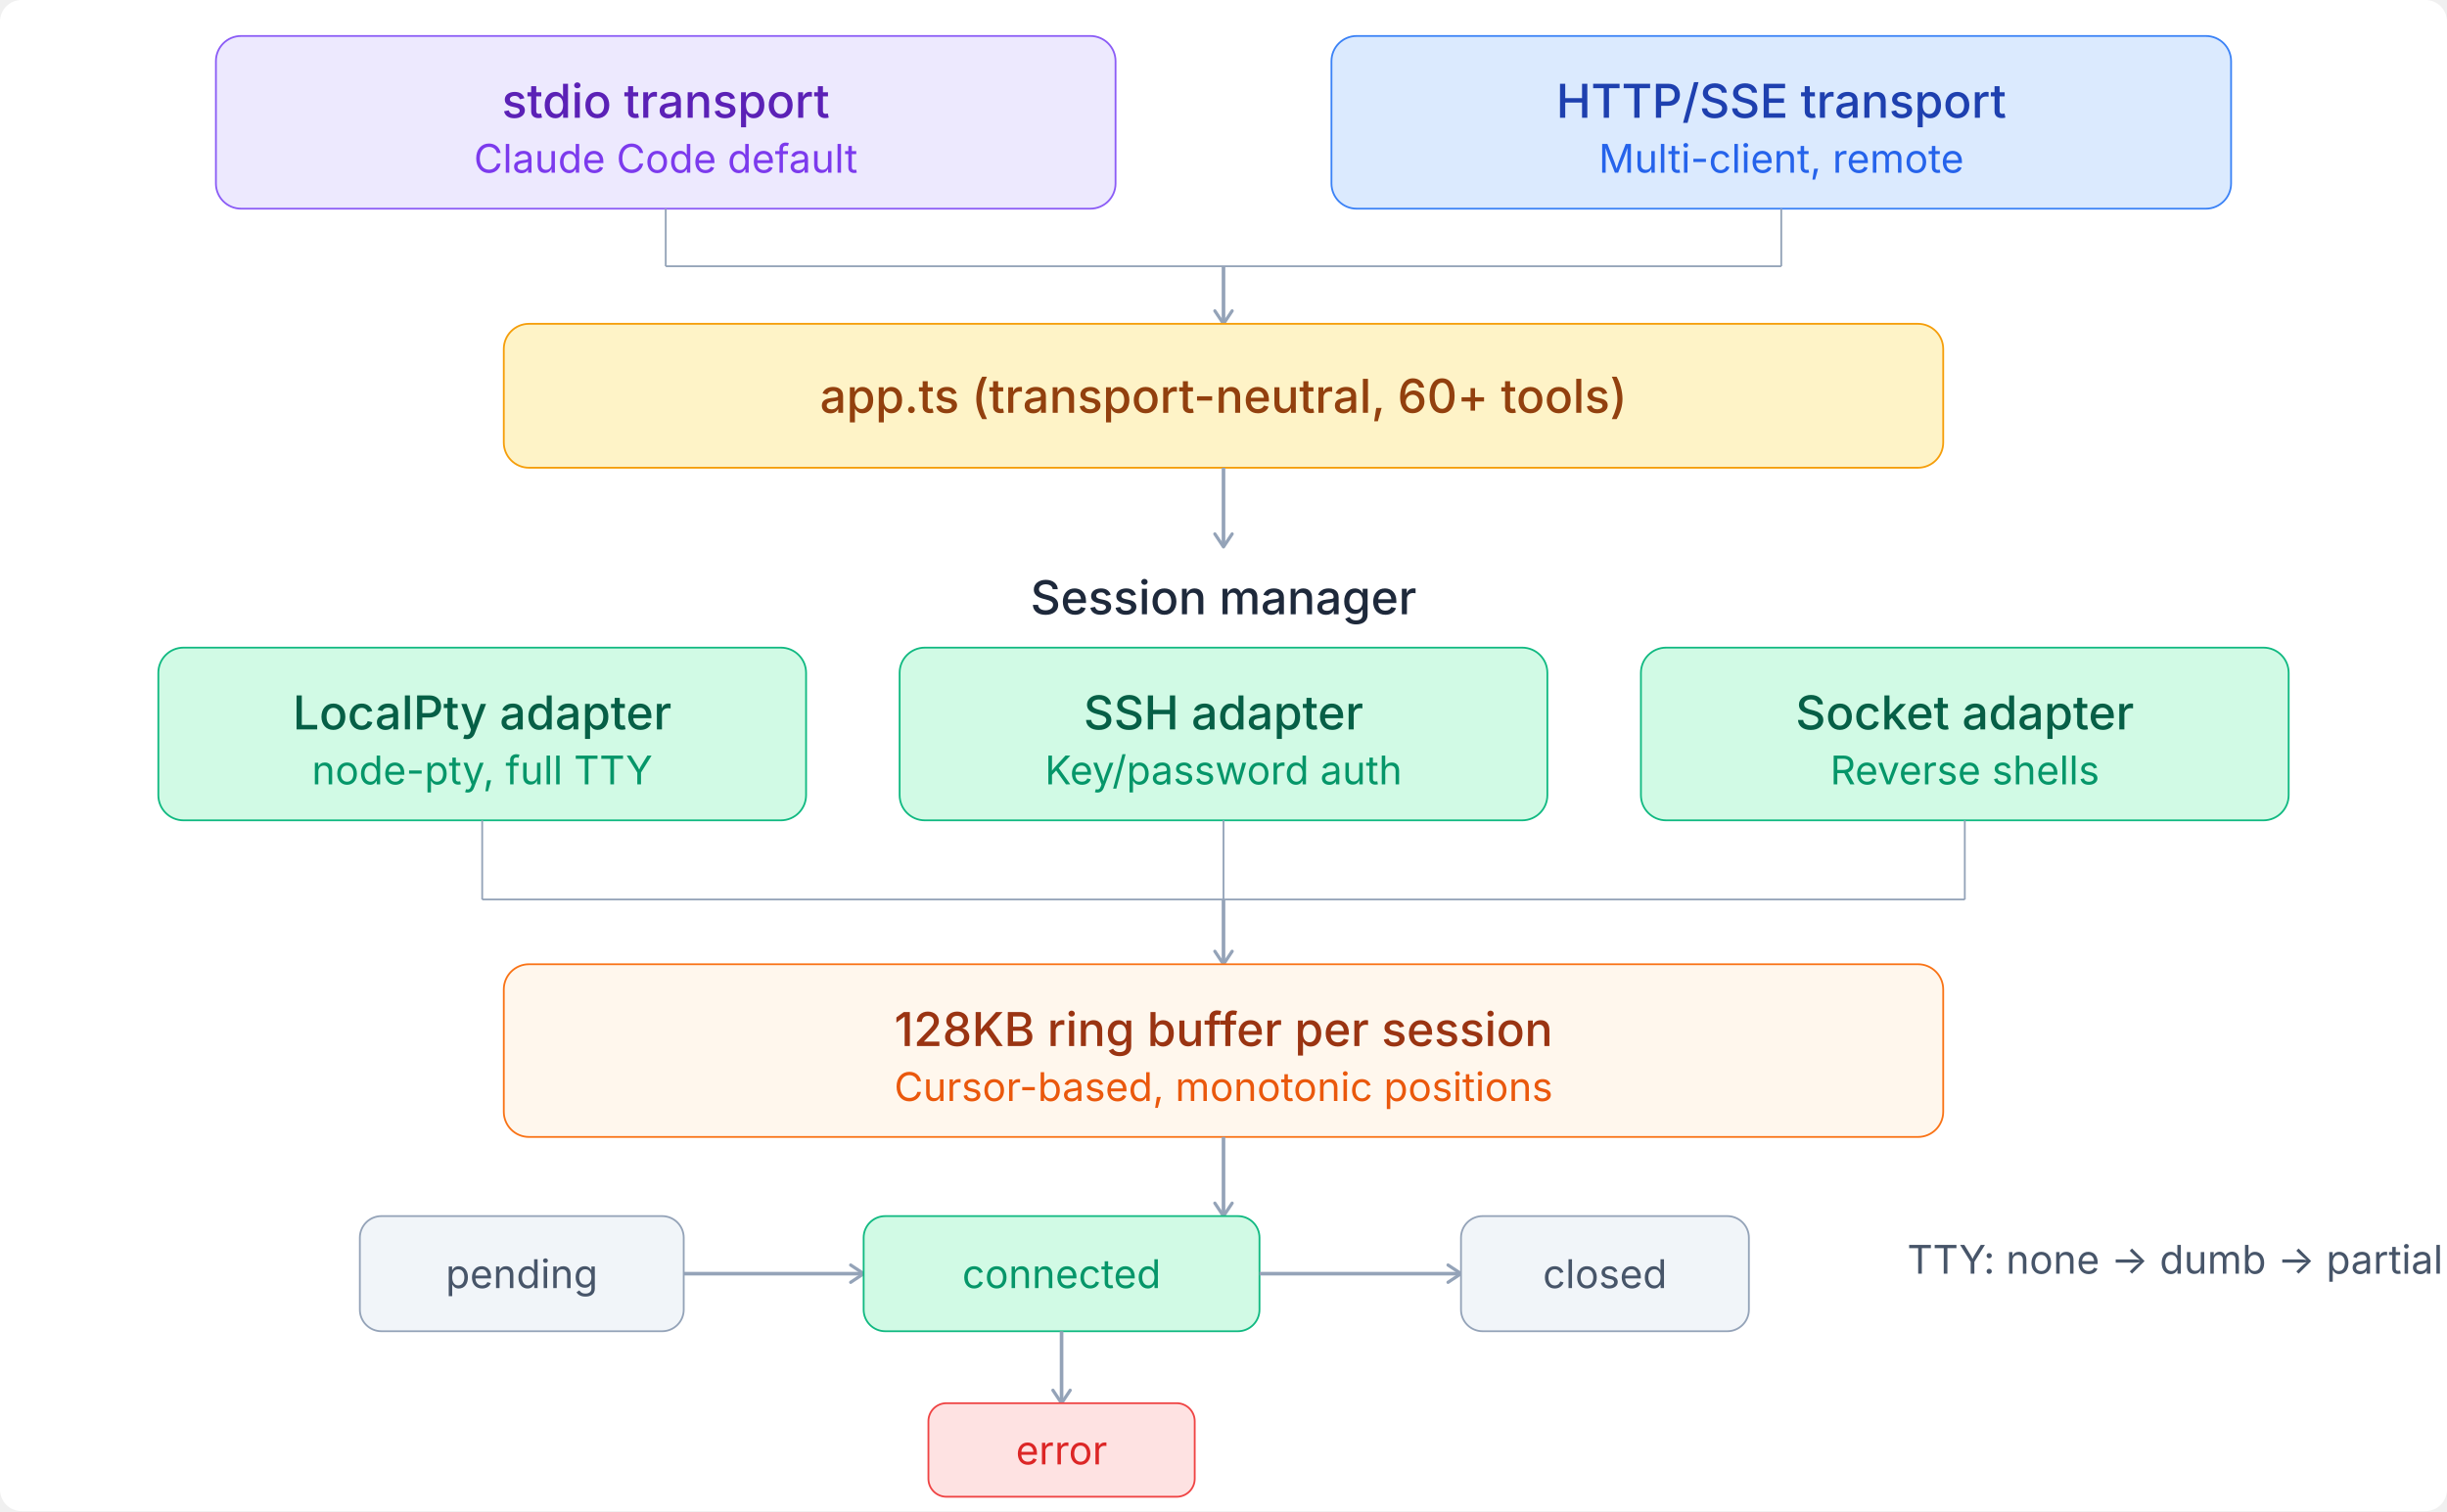
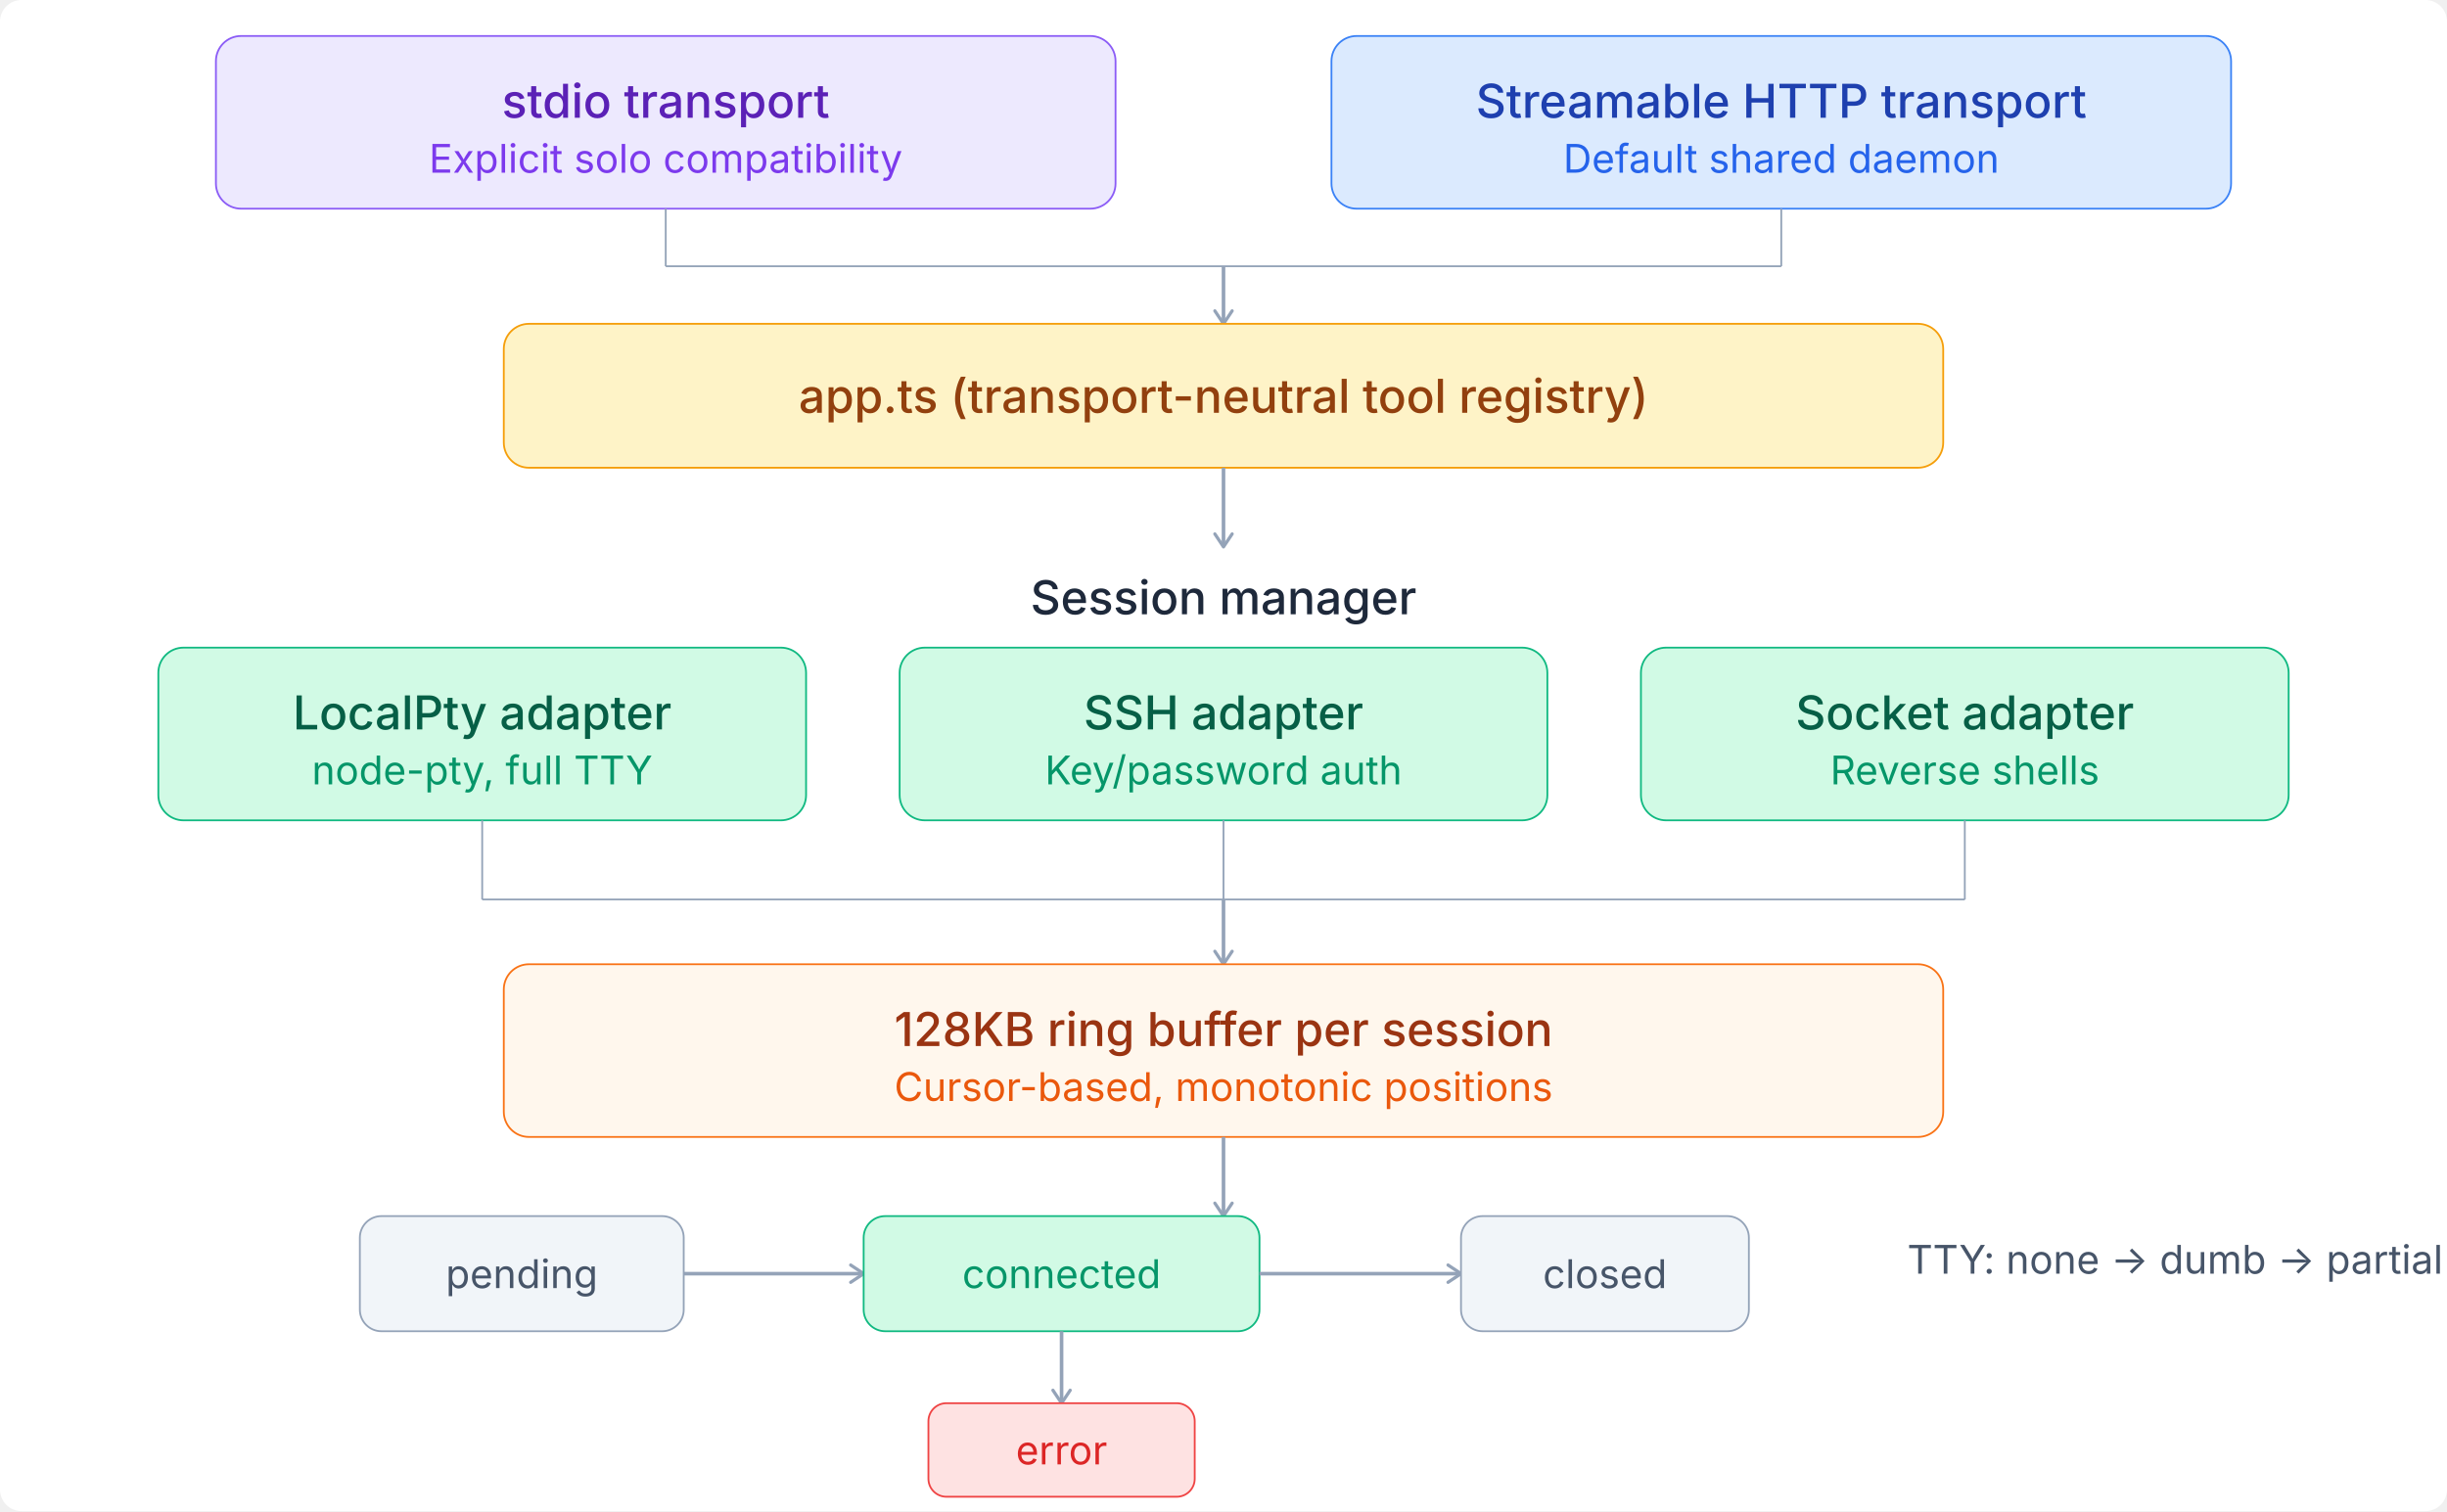
<svg xmlns="http://www.w3.org/2000/svg" viewBox="0 0 680 420">
  <style>
  text{font-family:'Inter',-apple-system,BlinkMacSystemFont,sans-serif}
  .th{font-size:13px;font-weight:500;fill:#1e293b}
  .ts{font-size:11px;fill:#475569}
  .arr{stroke:#94a3b8;stroke-width:1}
  .n-purple rect{fill:#ede9fe;stroke:#8b5cf6;stroke-width:.5}
  .n-purple .th{fill:#5b21b6}.n-purple .ts{fill:#7c3aed}
  .n-blue rect{fill:#dbeafe;stroke:#3b82f6;stroke-width:.5}
  .n-blue .th{fill:#1e40af}.n-blue .ts{fill:#2563eb}
  .n-teal rect{fill:#d1fae5;stroke:#10b981;stroke-width:.5}
  .n-teal .th{fill:#065f46}.n-teal .ts{fill:#059669}
  .n-amber rect{fill:#fef3c7;stroke:#f59e0b;stroke-width:.5}
  .n-amber .th{fill:#92400e}.n-amber .ts{fill:#b45309}
  .n-coral rect{fill:#fff7ed;stroke:#f97316;stroke-width:.5}
  .n-coral .th{fill:#9a3412}.n-coral .ts{fill:#ea580c}
  .n-pink rect{fill:#fce7f3;stroke:#ec4899;stroke-width:.5}
  .n-pink .th{fill:#9d174d}.n-pink .ts{fill:#db2777}
  .n-gray rect{fill:#f1f5f9;stroke:#94a3b8;stroke-width:.5}
  .n-gray .th{fill:#334155}.n-gray .ts{fill:#475569}
  .n-red rect{fill:#fee2e2;stroke:#ef4444;stroke-width:.5}
  .n-red .th{fill:#991b1b}.n-red .ts{fill:#dc2626}
</style>
  <rect width="100%" height="100%" fill="#ffffff" rx="6" />
  <defs>
    <marker id="arr" viewBox="0 0 10 10" refX="8" refY="5" markerWidth="6" markerHeight="6" orient="auto-start-reverse">
      <path d="M2 1L8 5L2 9" fill="none" stroke="context-stroke" stroke-width="1.5" stroke-linecap="round" stroke-linejoin="round" />
    </marker>
  </defs>
  <g class="n-purple">
    <rect x="60" y="10" width="250" height="48" rx="7" />
    <text class="th" x="185" y="28" text-anchor="middle" dominant-baseline="central">stdio transport</text>
-     <text class="ts" x="185" y="44" text-anchor="middle" dominant-baseline="central">Claude Code default</text>
+     <text class="ts" x="185" y="44" text-anchor="middle" dominant-baseline="central">Explicit solo compatibility</text>
  </g>
  <g class="n-blue">
    <rect x="370" y="10" width="250" height="48" rx="7" />
-     <text class="th" x="495" y="28" text-anchor="middle" dominant-baseline="central">HTTP/SSE transport</text>
-     <text class="ts" x="495" y="44" text-anchor="middle" dominant-baseline="central">Multi-client, remote</text>
+     <text class="th" x="495" y="28" text-anchor="middle" dominant-baseline="central">Streamable HTTP transport</text>
+     <text class="ts" x="495" y="44" text-anchor="middle" dominant-baseline="central">Default shared daemon</text>
  </g>
  <line x1="185" y1="58" x2="185" y2="74" stroke="#94a3b8" stroke-width=".5" />
  <line x1="495" y1="58" x2="495" y2="74" stroke="#94a3b8" stroke-width=".5" />
  <line x1="185" y1="74" x2="495" y2="74" stroke="#94a3b8" stroke-width=".5" />
  <line x1="340" y1="74" x2="340" y2="90" class="arr" marker-end="url(#arr)" />
  <g class="n-amber">
    <rect x="140" y="90" width="400" height="40" rx="7" />
-     <text class="th" x="340" y="110" text-anchor="middle" dominant-baseline="central">app.ts (transport-neutral, 60+ tools)</text>
+     <text class="th" x="340" y="110" text-anchor="middle" dominant-baseline="central">app.ts (transport-neutral tool registry)</text>
  </g>
  <line x1="340" y1="130" x2="340" y2="152" class="arr" marker-end="url(#arr)" />
  <text class="th" x="340" y="166" text-anchor="middle" dominant-baseline="central">Session manager</text>
  <g class="n-teal">
    <rect x="44" y="180" width="180" height="48" rx="7" />
    <text class="th" x="134" y="198" text-anchor="middle" dominant-baseline="central">LocalPty adapter</text>
    <text class="ts" x="134" y="214" text-anchor="middle" dominant-baseline="central">node-pty, full TTY</text>
  </g>
  <g class="n-teal">
    <rect x="250" y="180" width="180" height="48" rx="7" />
    <text class="th" x="340" y="198" text-anchor="middle" dominant-baseline="central">SSH adapter</text>
    <text class="ts" x="340" y="214" text-anchor="middle" dominant-baseline="central">Key/password auth</text>
  </g>
  <g class="n-teal">
    <rect x="456" y="180" width="180" height="48" rx="7" />
    <text class="th" x="546" y="198" text-anchor="middle" dominant-baseline="central">Socket adapter</text>
    <text class="ts" x="546" y="214" text-anchor="middle" dominant-baseline="central">Reverse shells</text>
  </g>
  <line x1="134" y1="228" x2="134" y2="250" stroke="#94a3b8" stroke-width=".5" />
  <line x1="340" y1="228" x2="340" y2="250" stroke="#94a3b8" stroke-width=".5" />
  <line x1="546" y1="228" x2="546" y2="250" stroke="#94a3b8" stroke-width=".5" />
  <line x1="134" y1="250" x2="546" y2="250" stroke="#94a3b8" stroke-width=".5" />
  <line x1="340" y1="250" x2="340" y2="268" class="arr" marker-end="url(#arr)" />
  <g class="n-coral">
    <rect x="140" y="268" width="400" height="48" rx="7" />
    <text class="th" x="340" y="286" text-anchor="middle" dominant-baseline="central">128KB ring buffer per session</text>
    <text class="ts" x="340" y="302" text-anchor="middle" dominant-baseline="central">Cursor-based, monotonic positions</text>
  </g>
  <line x1="340" y1="316" x2="340" y2="338" class="arr" marker-end="url(#arr)" />
  <g class="n-gray">
    <rect x="100" y="338" width="90" height="32" rx="6" />
    <text class="ts" x="145" y="354" text-anchor="middle" dominant-baseline="central">pending</text>
  </g>
  <line x1="190" y1="354" x2="240" y2="354" class="arr" marker-end="url(#arr)" />
  <g class="n-teal">
    <rect x="240" y="338" width="110" height="32" rx="6" />
    <text class="ts" x="295" y="354" text-anchor="middle" dominant-baseline="central">connected</text>
  </g>
  <line x1="350" y1="354" x2="406" y2="354" class="arr" marker-end="url(#arr)" />
  <g class="n-gray">
    <rect x="406" y="338" width="80" height="32" rx="6" />
    <text class="ts" x="446" y="354" text-anchor="middle" dominant-baseline="central">closed</text>
  </g>
  <line x1="295" y1="370" x2="295" y2="390" class="arr" marker-end="url(#arr)" />
  <g class="n-red">
    <rect x="258" y="390" width="74" height="26" rx="5" />
    <text class="ts" x="295" y="403" text-anchor="middle" dominant-baseline="central">error</text>
  </g>
  <text class="ts" x="530" y="354" text-anchor="start">TTY: none → dumb → partial → full</text>
</svg>
